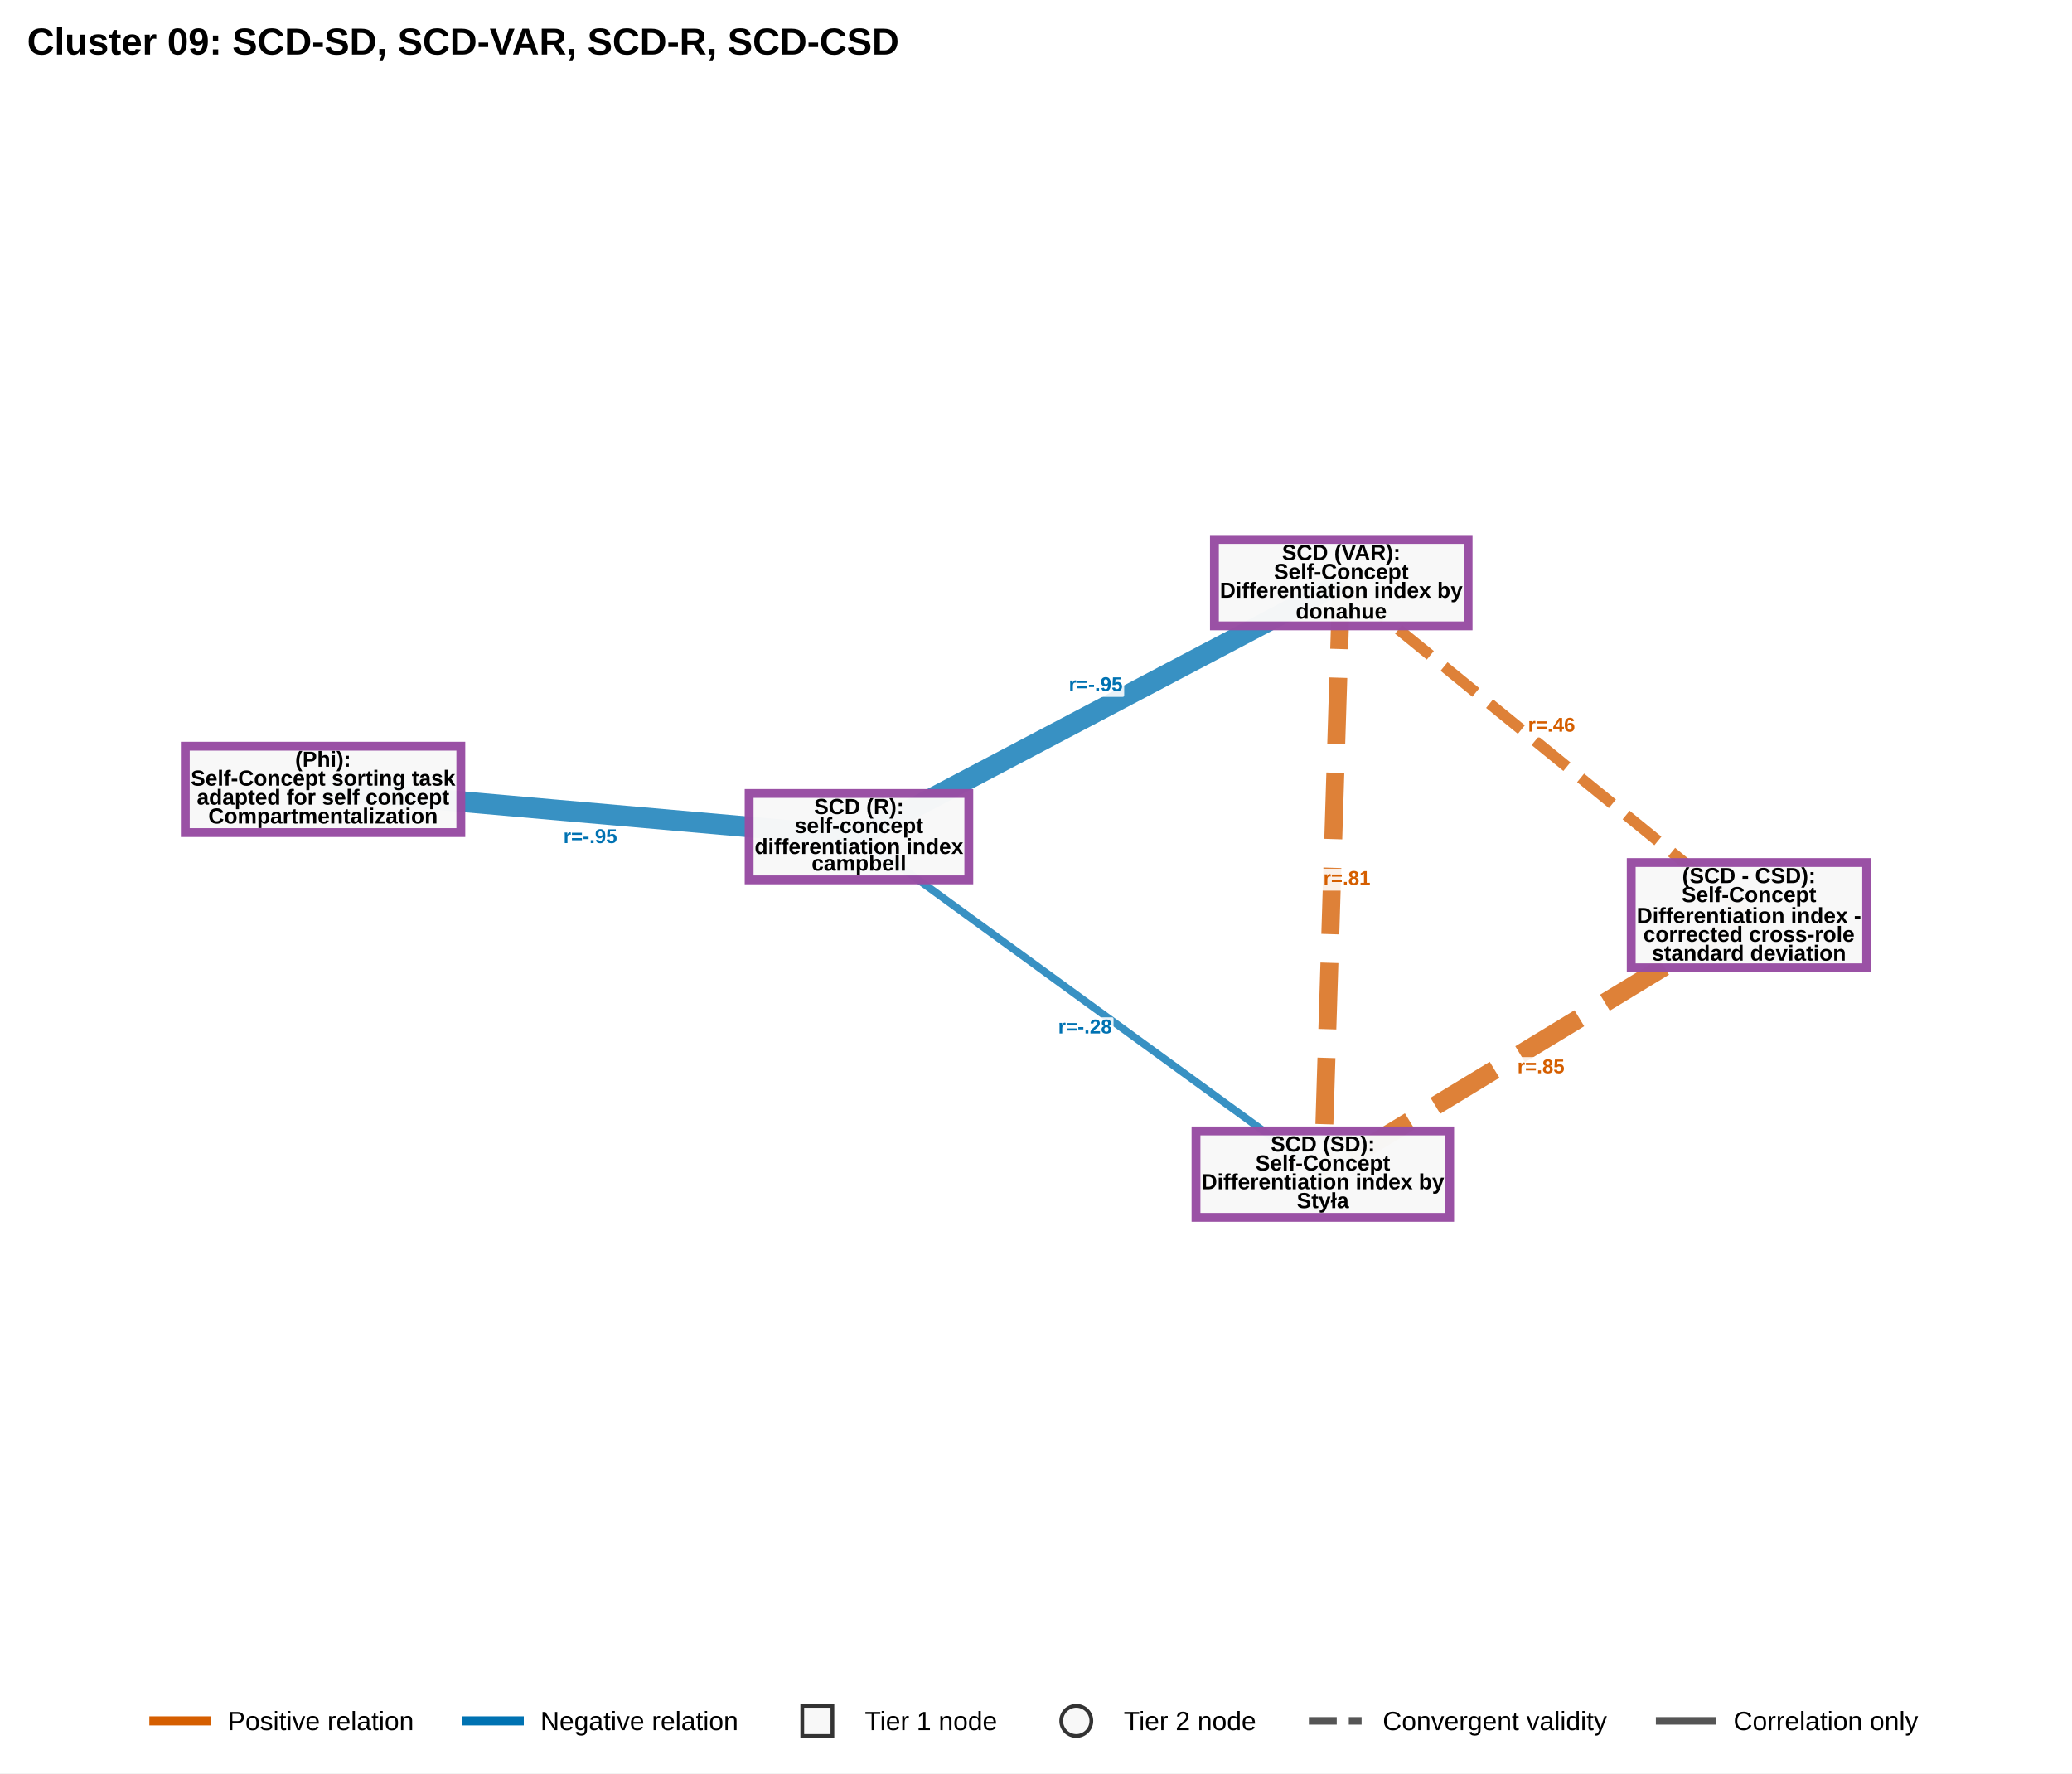
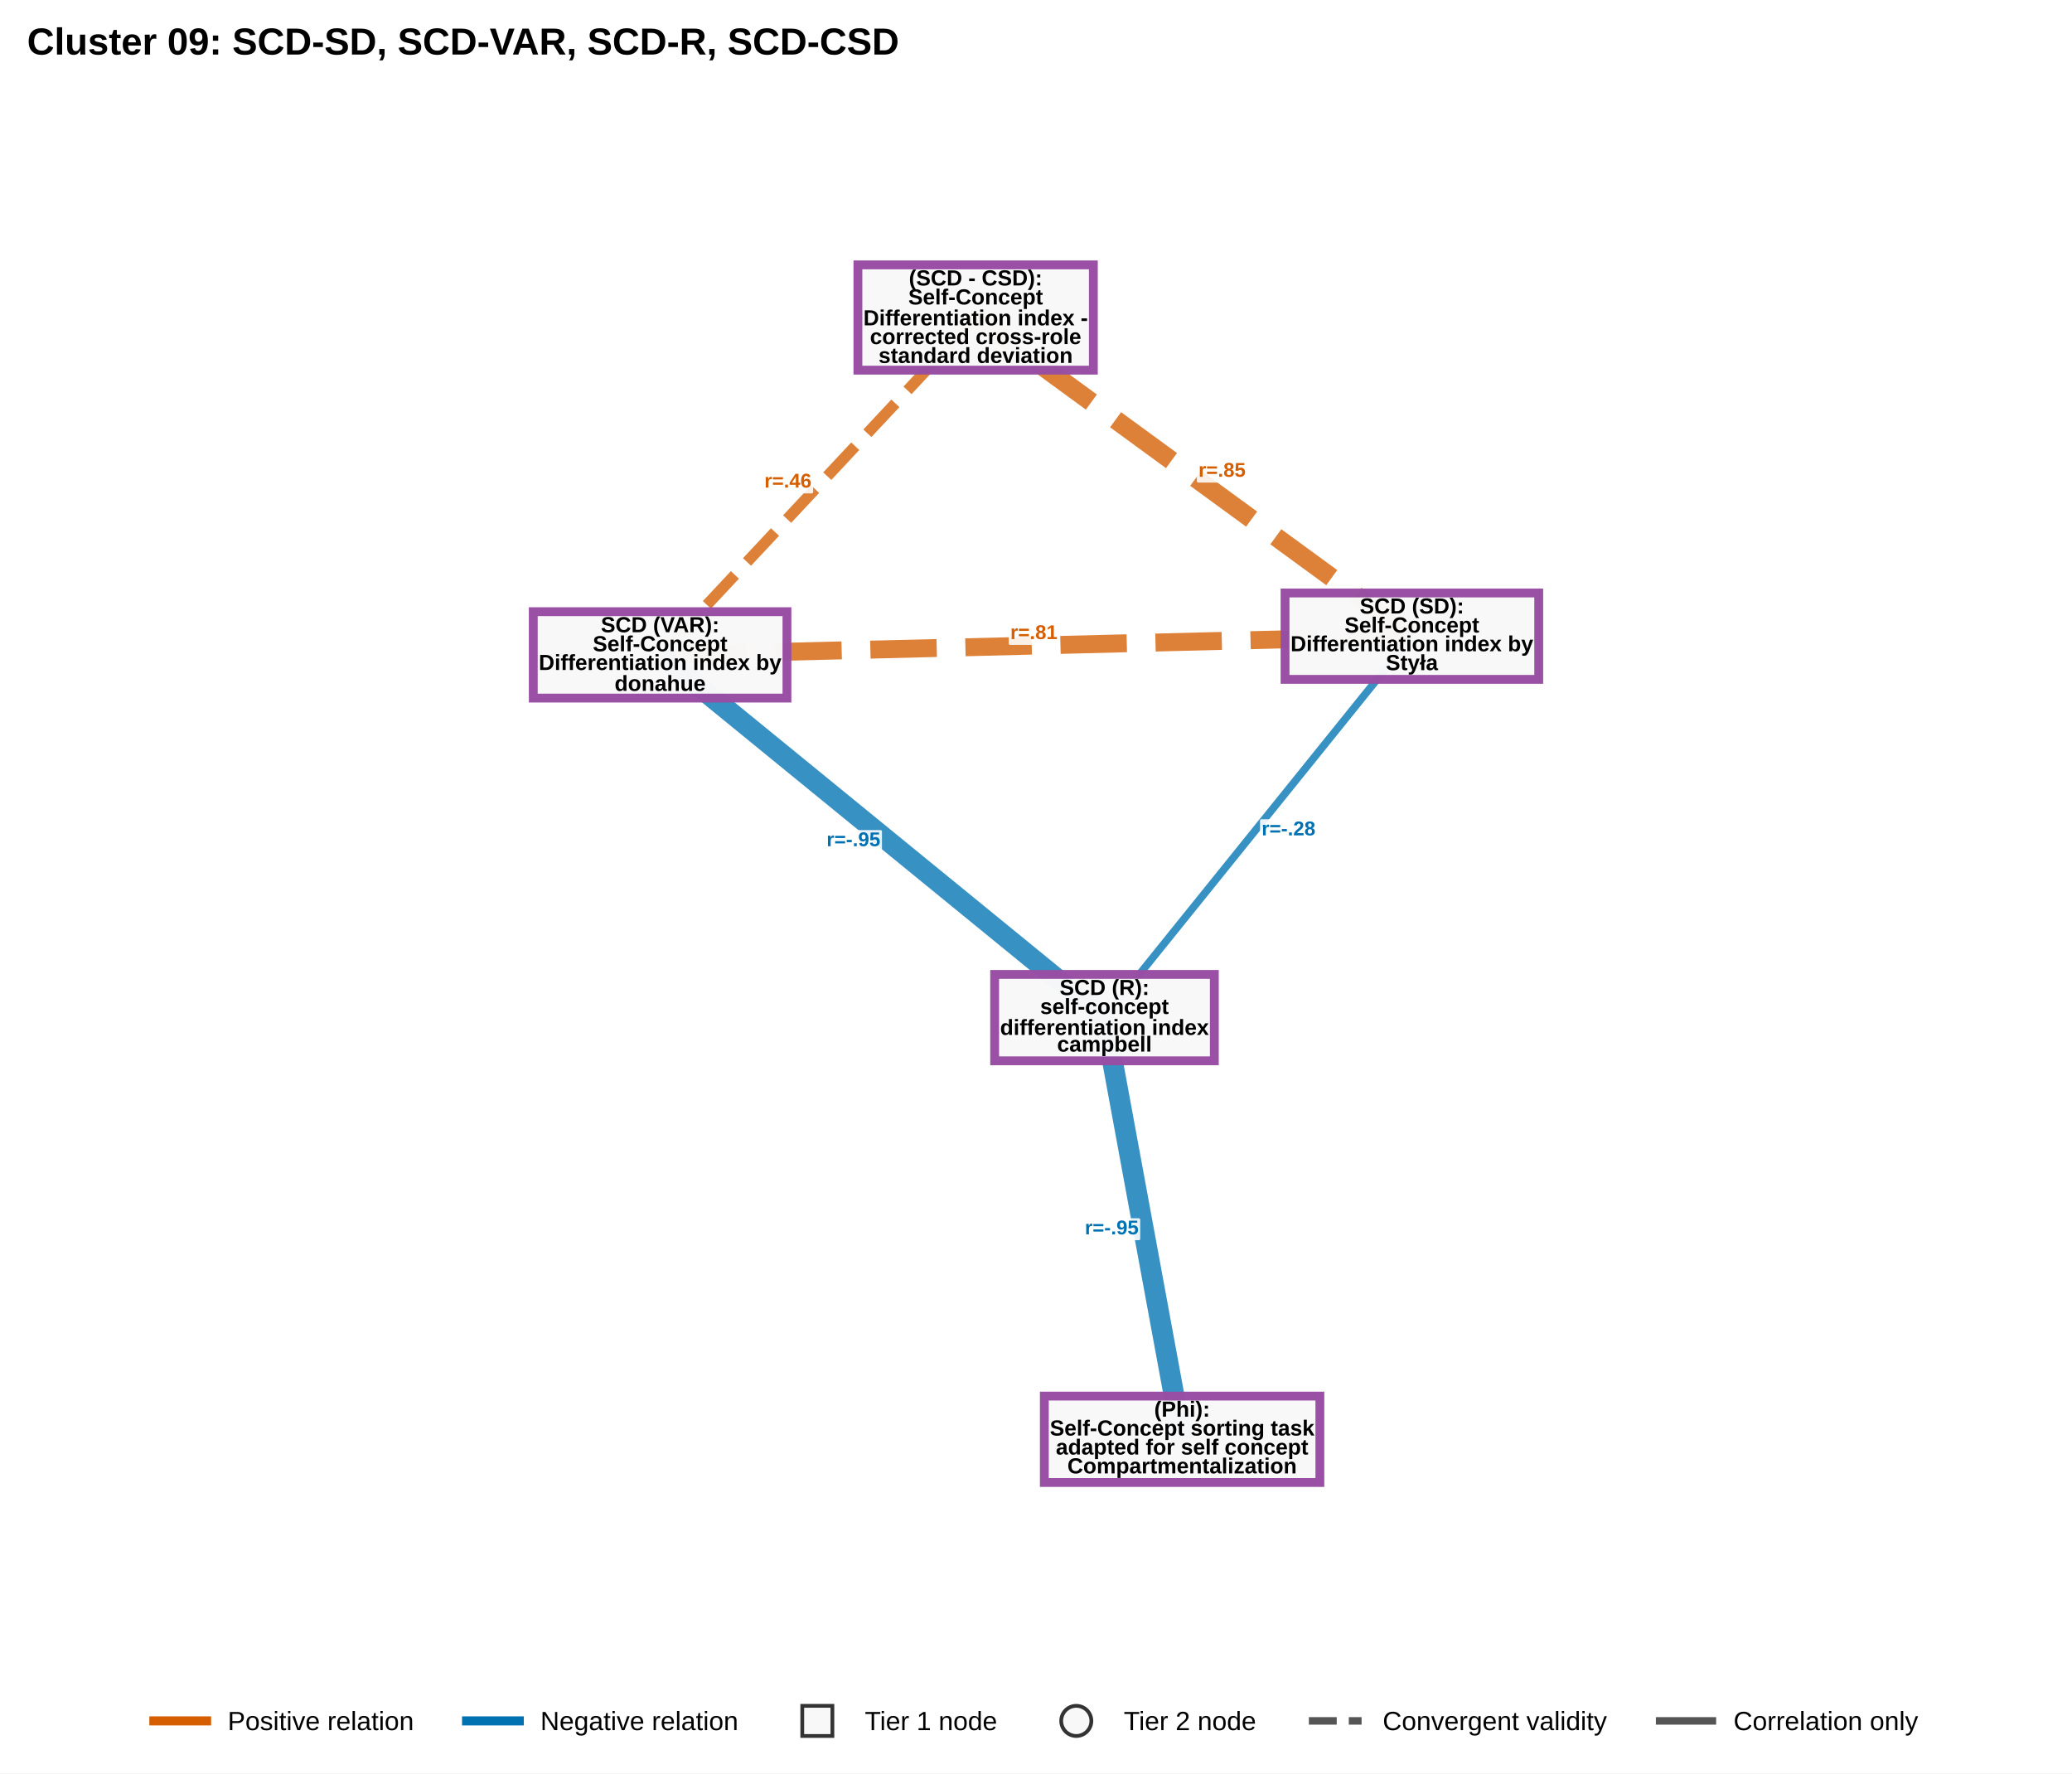
<svg xmlns="http://www.w3.org/2000/svg" xmlns:xlink="http://www.w3.org/1999/xlink" width="550.08pt" height="470.698pt" viewBox="0 0 550.08 470.698" version="1.1">
  <defs>
    <style type="text/css">*{stroke-linejoin: round; stroke-linecap: butt}</style>
  </defs>
  <g id="figure_1">
    <g id="patch_1">
      <path d="M 0 470.698  L 550.08 470.698  L 550.08 0  L 0 0  z " style="fill: #ffffff" />
    </g>
    <g id="axes_1">
      <g id="LineCollection_1">
-         <path d="M 464.314 242.913  L 351.19 311.648  " clip-path="url(#p5286688bc4)" style="fill: none; stroke-dasharray: 18.389,7.952; stroke-dashoffset: 0; stroke: #d55e00; stroke-opacity: 0.78; stroke-width: 4.97" />
-         <path d="M 464.314 242.913  L 356.082 154.657  " clip-path="url(#p5286688bc4)" style="fill: none; stroke-dasharray: 10.885,4.707; stroke-dashoffset: 0; stroke: #d55e00; stroke-opacity: 0.78; stroke-width: 2.942" />
-         <path d="M 356.082 154.657  L 351.19 311.648  " clip-path="url(#p5286688bc4)" style="fill: none; stroke-dasharray: 17.619,7.619; stroke-dashoffset: 0; stroke: #d55e00; stroke-opacity: 0.78; stroke-width: 4.762" />
+         <path d="M 374.832 168.855  L 259.012 84.277  " clip-path="url(#pcafa069ee6)" style="fill: none; stroke-dasharray: 18.389,7.952; stroke-dashoffset: 0; stroke: #d55e00; stroke-opacity: 0.78; stroke-width: 4.97" />
+         <path d="M 374.832 168.855  L 175.248 173.824  " clip-path="url(#pcafa069ee6)" style="fill: none; stroke-dasharray: 17.619,7.619; stroke-dashoffset: 0; stroke: #d55e00; stroke-opacity: 0.78; stroke-width: 4.762" />
+         <path d="M 259.012 84.277  L 175.248 173.824  " clip-path="url(#pcafa069ee6)" style="fill: none; stroke-dasharray: 10.885,4.707; stroke-dashoffset: 0; stroke: #d55e00; stroke-opacity: 0.78; stroke-width: 2.942" />
      </g>
      <g id="LineCollection_2">
-         <path d="M 228.041 222.076  L 85.766 209.529  " clip-path="url(#p5286688bc4)" style="fill: none; stroke: #0072b2; stroke-opacity: 0.78; stroke-width: 5.49" />
-         <path d="M 228.041 222.076  L 351.19 311.648  " clip-path="url(#p5286688bc4)" style="fill: none; stroke: #0072b2; stroke-opacity: 0.78; stroke-width: 2.006" />
-         <path d="M 228.041 222.076  L 356.082 154.657  " clip-path="url(#p5286688bc4)" style="fill: none; stroke: #0072b2; stroke-opacity: 0.78; stroke-width: 5.49" />
+         <path d="M 313.828 382.027  L 293.223 270.104  " clip-path="url(#pcafa069ee6)" style="fill: none; stroke: #0072b2; stroke-opacity: 0.78; stroke-width: 5.49" />
+         <path d="M 374.832 168.855  L 293.223 270.104  " clip-path="url(#pcafa069ee6)" style="fill: none; stroke: #0072b2; stroke-opacity: 0.78; stroke-width: 2.006" />
+         <path d="M 293.223 270.104  L 175.248 173.824  " clip-path="url(#pcafa069ee6)" style="fill: none; stroke: #0072b2; stroke-opacity: 0.78; stroke-width: 5.49" />
      </g>
      <g id="text_1">
        <text style="font-weight: 700; font-size: 10px; font-family: 'Arial', 'Helvetica', 'DejaVu Sans', sans-serif; text-anchor: start" x="7.2" y="14.48" transform="rotate(-0 7.2 14.48027)">Cluster 09: SCD-SD, SCD-VAR, SCD-R, SCD-CSD</text>
      </g>
      <g id="legend_1">
        <g id="line2d_1">
          <path d="M 40.849 456.775  L 47.849 456.775  L 54.849 456.775  " style="fill: none; stroke: #d55e00; stroke-width: 2.4; stroke-linecap: square" />
        </g>
        <g id="text_2">
          <text style="font-size: 7px; font-family: 'Arial', 'Helvetica', 'DejaVu Sans', sans-serif; text-anchor: start" x="60.449" y="459.225" transform="rotate(-0 60.44898 459.2249)">Positive relation</text>
        </g>
        <g id="line2d_2">
          <path d="M 123.86 456.775  L 130.86 456.775  L 137.86 456.775  " style="fill: none; stroke: #0072b2; stroke-width: 2.4; stroke-linecap: square" />
        </g>
        <g id="text_3">
          <text style="font-size: 7px; font-family: 'Arial', 'Helvetica', 'DejaVu Sans', sans-serif; text-anchor: start" x="143.46" y="459.225" transform="rotate(-0 143.4602 459.2249)">Negative relation</text>
        </g>
        <g id="line2d_3">
          <path d="M 209.988 456.775  L 216.988 456.775  L 223.988 456.775  " style="fill: none" />
          <defs>
-             <path id="m2b5550d13d" d="M -4 4  L 4 4  L 4 -4  L -4 -4  z " style="stroke: #333333; stroke-linejoin: miter" />
+             <path id="m0146f70749" d="M -4 4  L 4 4  L 4 -4  L -4 -4  z " style="stroke: #333333; stroke-linejoin: miter" />
          </defs>
          <g>
-             <use xlink:href="#m2b5550d13d" x="216.988" y="456.775" style="fill: #f8f8f8; stroke: #333333; stroke-linejoin: miter" />
+             <use xlink:href="#m0146f70749" x="216.988" y="456.775" style="fill: #f8f8f8; stroke: #333333; stroke-linejoin: miter" />
          </g>
        </g>
        <g id="text_4">
          <text style="font-size: 7px; font-family: 'Arial', 'Helvetica', 'DejaVu Sans', sans-serif; text-anchor: start" x="229.588" y="459.225" transform="rotate(-0 229.5876 459.2249)">Tier 1 node</text>
        </g>
        <g id="line2d_4">
          <path d="M 278.735 456.775  L 285.735 456.775  L 292.735 456.775  " style="fill: none" />
          <defs>
-             <path id="m9237ac1928" d="M 0 4  C 1.061 4 2.078 3.579 2.828 2.828  C 3.579 2.078 4 1.061 4 0  C 4 -1.061 3.579 -2.078 2.828 -2.828  C 2.078 -3.579 1.061 -4 0 -4  C -1.061 -4 -2.078 -3.579 -2.828 -2.828  C -3.579 -2.078 -4 -1.061 -4 0  C -4 1.061 -3.579 2.078 -2.828 2.828  C -2.078 3.579 -1.061 4 0 4  z " style="stroke: #333333" />
+             <path id="m80e12da94c" d="M 0 4  C 1.061 4 2.078 3.579 2.828 2.828  C 3.579 2.078 4 1.061 4 0  C 4 -1.061 3.579 -2.078 2.828 -2.828  C 2.078 -3.579 1.061 -4 0 -4  C -1.061 -4 -2.078 -3.579 -2.828 -2.828  C -3.579 -2.078 -4 -1.061 -4 0  C -4 1.061 -3.579 2.078 -2.828 2.828  C -2.078 3.579 -1.061 4 0 4  z " style="stroke: #333333" />
          </defs>
          <g>
-             <use xlink:href="#m9237ac1928" x="285.735" y="456.775" style="fill: #f8f8f8; stroke: #333333" />
+             <use xlink:href="#m80e12da94c" x="285.735" y="456.775" style="fill: #f8f8f8; stroke: #333333" />
          </g>
        </g>
        <g id="text_5">
          <text style="font-size: 7px; font-family: 'Arial', 'Helvetica', 'DejaVu Sans', sans-serif; text-anchor: start" x="298.335" y="459.225" transform="rotate(-0 298.3352 459.2249)">Tier 2 node</text>
        </g>
        <g id="line2d_5">
          <path d="M 347.483 456.775  L 354.483 456.775  L 361.483 456.775  " style="fill: none; stroke-dasharray: 7.4,3.2; stroke-dashoffset: 0; stroke: #555555; stroke-width: 2" />
        </g>
        <g id="text_6">
          <text style="font-size: 7px; font-family: 'Arial', 'Helvetica', 'DejaVu Sans', sans-serif; text-anchor: start" x="367.083" y="459.225" transform="rotate(-0 367.0829 459.2249)">Convergent validity</text>
        </g>
        <g id="line2d_6">
          <path d="M 440.61 456.775  L 447.61 456.775  L 454.61 456.775  " style="fill: none; stroke: #555555; stroke-width: 2; stroke-linecap: square" />
        </g>
        <g id="text_7">
          <text style="font-size: 7px; font-family: 'Arial', 'Helvetica', 'DejaVu Sans', sans-serif; text-anchor: start" x="460.21" y="459.225" transform="rotate(-0 460.2102 459.2249)">Correlation only</text>
        </g>
      </g>
      <g id="text_8">
        <g id="patch_2">
-           <path d="M 433.059 256.882  L 495.568 256.882  L 495.568 228.944  L 433.059 228.944  z " style="fill: #f8f8f8; opacity: 0.98; stroke: #984ea3; stroke-width: 2.35; stroke-linejoin: miter" />
+           <path d="M 277.253 393.493  L 350.402 393.493  L 350.402 370.562  L 277.253 370.562  z " style="fill: #f8f8f8; opacity: 0.98; stroke: #984ea3; stroke-width: 2.35; stroke-linejoin: miter" />
        </g>
-         <text style="font-weight: 700; font-size: 5.8px; font-family: 'Arial', 'Helvetica', 'DejaVu Sans', sans-serif" transform="translate(446.5937 234.3982)">(SCD - CSD):</text>
-         <text style="font-weight: 700; font-size: 5.8px; font-family: 'Arial', 'Helvetica', 'DejaVu Sans', sans-serif" transform="translate(446.4306 239.444)">Self-Concept</text>
-         <text style="font-weight: 700; font-size: 5.8px; font-family: 'Arial', 'Helvetica', 'DejaVu Sans', sans-serif" transform="translate(434.5088 244.99)">Differentiation index -</text>
-         <text style="font-weight: 700; font-size: 5.8px; font-family: 'Arial', 'Helvetica', 'DejaVu Sans', sans-serif" transform="translate(436.2697 249.9623)">corrected cross-role</text>
-         <text style="font-weight: 700; font-size: 5.8px; font-family: 'Arial', 'Helvetica', 'DejaVu Sans', sans-serif" transform="translate(438.5331 254.9701)">standard deviation</text>
+         <text style="font-weight: 700; font-size: 5.8px; font-family: 'Arial', 'Helvetica', 'DejaVu Sans', sans-serif" transform="translate(306.4195 376.0163)">(Phi):</text>
+         <text style="font-weight: 700; font-size: 5.8px; font-family: 'Arial', 'Helvetica', 'DejaVu Sans', sans-serif" transform="translate(278.7032 381.024)">Self-Concept sorting task</text>
+         <text style="font-weight: 700; font-size: 5.8px; font-family: 'Arial', 'Helvetica', 'DejaVu Sans', sans-serif" transform="translate(280.3136 386.0698)">adapted for self concept</text>
+         <text style="font-weight: 700; font-size: 5.8px; font-family: 'Arial', 'Helvetica', 'DejaVu Sans', sans-serif" transform="translate(283.3763 391.0775)">Compartmentalization</text>
      </g>
      <g id="text_9">
        <g id="patch_3">
-           <path d="M 198.881 233.542  L 257.202 233.542  L 257.202 210.611  L 198.881 210.611  z " style="fill: #f8f8f8; opacity: 0.98; stroke: #984ea3; stroke-width: 2.35; stroke-linejoin: miter" />
+           <path d="M 341.159 180.321  L 408.505 180.321  L 408.505 157.39  L 341.159 157.39  z " style="fill: #f8f8f8; opacity: 0.98; stroke: #984ea3; stroke-width: 2.35; stroke-linejoin: miter" />
        </g>
-         <text style="font-weight: 700; font-size: 5.8px; font-family: 'Arial', 'Helvetica', 'DejaVu Sans', sans-serif" transform="translate(216.1215 216.0653)">SCD (R):</text>
-         <text style="font-weight: 700; font-size: 5.8px; font-family: 'Arial', 'Helvetica', 'DejaVu Sans', sans-serif" transform="translate(210.9617 221.1111)">self-concept</text>
-         <text style="font-weight: 700; font-size: 5.8px; font-family: 'Arial', 'Helvetica', 'DejaVu Sans', sans-serif" transform="translate(200.331 226.6571)">differentiation index</text>
-         <text style="font-weight: 700; font-size: 5.8px; font-family: 'Arial', 'Helvetica', 'DejaVu Sans', sans-serif" transform="translate(215.4708 231.0911)">campbell</text>
+         <text style="font-weight: 700; font-size: 5.8px; font-family: 'Arial', 'Helvetica', 'DejaVu Sans', sans-serif" transform="translate(360.9775 162.8446)">SCD (SD):</text>
+         <text style="font-weight: 700; font-size: 5.8px; font-family: 'Arial', 'Helvetica', 'DejaVu Sans', sans-serif" transform="translate(356.9488 167.8904)">Self-Concept</text>
+         <text style="font-weight: 700; font-size: 5.8px; font-family: 'Arial', 'Helvetica', 'DejaVu Sans', sans-serif" transform="translate(342.6087 172.86)">Differentiation index by</text>
+         <text style="font-weight: 700; font-size: 5.8px; font-family: 'Arial', 'Helvetica', 'DejaVu Sans', sans-serif" transform="translate(367.9008 177.8678)">Styła</text>
      </g>
      <g id="text_10">
        <g id="patch_4">
-           <path d="M 322.409 166.122  L 389.755 166.122  L 389.755 143.192  L 322.409 143.192  z " style="fill: #f8f8f8; opacity: 0.98; stroke: #984ea3; stroke-width: 2.35; stroke-linejoin: miter" />
+           <path d="M 264.062 281.57  L 322.383 281.57  L 322.383 258.639  L 264.062 258.639  z " style="fill: #f8f8f8; opacity: 0.98; stroke: #984ea3; stroke-width: 2.35; stroke-linejoin: miter" />
        </g>
-         <text style="font-weight: 700; font-size: 5.8px; font-family: 'Arial', 'Helvetica', 'DejaVu Sans', sans-serif" transform="translate(340.3487 148.6462)">SCD (VAR):</text>
-         <text style="font-weight: 700; font-size: 5.8px; font-family: 'Arial', 'Helvetica', 'DejaVu Sans', sans-serif" transform="translate(338.1991 153.692)">Self-Concept</text>
-         <text style="font-weight: 700; font-size: 5.8px; font-family: 'Arial', 'Helvetica', 'DejaVu Sans', sans-serif" transform="translate(323.859 158.6616)">Differentiation index by</text>
-         <text style="font-weight: 700; font-size: 5.8px; font-family: 'Arial', 'Helvetica', 'DejaVu Sans', sans-serif" transform="translate(344.0005 164.2104)">donahue</text>
+         <text style="font-weight: 700; font-size: 5.8px; font-family: 'Arial', 'Helvetica', 'DejaVu Sans', sans-serif" transform="translate(281.3027 264.0935)">SCD (R):</text>
+         <text style="font-weight: 700; font-size: 5.8px; font-family: 'Arial', 'Helvetica', 'DejaVu Sans', sans-serif" transform="translate(276.143 269.1393)">self-concept</text>
+         <text style="font-weight: 700; font-size: 5.8px; font-family: 'Arial', 'Helvetica', 'DejaVu Sans', sans-serif" transform="translate(265.5122 274.6853)">differentiation index</text>
+         <text style="font-weight: 700; font-size: 5.8px; font-family: 'Arial', 'Helvetica', 'DejaVu Sans', sans-serif" transform="translate(280.652 279.1193)">campbell</text>
      </g>
      <g id="text_11">
        <g id="patch_5">
-           <path d="M 317.517 323.113  L 384.864 323.113  L 384.864 300.182  L 317.517 300.182  z " style="fill: #f8f8f8; opacity: 0.98; stroke: #984ea3; stroke-width: 2.35; stroke-linejoin: miter" />
+           <path d="M 227.757 98.247  L 290.267 98.247  L 290.267 70.308  L 227.757 70.308  z " style="fill: #f8f8f8; opacity: 0.98; stroke: #984ea3; stroke-width: 2.35; stroke-linejoin: miter" />
        </g>
-         <text style="font-weight: 700; font-size: 5.8px; font-family: 'Arial', 'Helvetica', 'DejaVu Sans', sans-serif" transform="translate(337.3362 305.6367)">SCD (SD):</text>
-         <text style="font-weight: 700; font-size: 5.8px; font-family: 'Arial', 'Helvetica', 'DejaVu Sans', sans-serif" transform="translate(333.3075 310.6825)">Self-Concept</text>
-         <text style="font-weight: 700; font-size: 5.8px; font-family: 'Arial', 'Helvetica', 'DejaVu Sans', sans-serif" transform="translate(318.9674 315.6521)">Differentiation index by</text>
-         <text style="font-weight: 700; font-size: 5.8px; font-family: 'Arial', 'Helvetica', 'DejaVu Sans', sans-serif" transform="translate(344.2595 320.6599)">Styła</text>
+         <text style="font-weight: 700; font-size: 5.8px; font-family: 'Arial', 'Helvetica', 'DejaVu Sans', sans-serif" transform="translate(241.2918 75.76272)">(SCD - CSD):</text>
+         <text style="font-weight: 700; font-size: 5.8px; font-family: 'Arial', 'Helvetica', 'DejaVu Sans', sans-serif" transform="translate(241.1287 80.80849)">Self-Concept</text>
+         <text style="font-weight: 700; font-size: 5.8px; font-family: 'Arial', 'Helvetica', 'DejaVu Sans', sans-serif" transform="translate(229.207 86.35452)">Differentiation index -</text>
+         <text style="font-weight: 700; font-size: 5.8px; font-family: 'Arial', 'Helvetica', 'DejaVu Sans', sans-serif" transform="translate(230.9678 91.32689)">corrected cross-role</text>
+         <text style="font-weight: 700; font-size: 5.8px; font-family: 'Arial', 'Helvetica', 'DejaVu Sans', sans-serif" transform="translate(233.2312 96.3346)">standard deviation</text>
      </g>
      <g id="text_12">
        <g id="patch_6">
-           <path d="M 49.192 220.994  L 122.341 220.994  L 122.341 198.064  L 49.192 198.064  z " style="fill: #f8f8f8; opacity: 0.98; stroke: #984ea3; stroke-width: 2.35; stroke-linejoin: miter" />
+           <path d="M 141.575 185.29  L 208.921 185.29  L 208.921 162.359  L 141.575 162.359  z " style="fill: #f8f8f8; opacity: 0.98; stroke: #984ea3; stroke-width: 2.35; stroke-linejoin: miter" />
        </g>
-         <text style="font-weight: 700; font-size: 5.8px; font-family: 'Arial', 'Helvetica', 'DejaVu Sans', sans-serif" transform="translate(78.35826 203.5181)">(Phi):</text>
-         <text style="font-weight: 700; font-size: 5.8px; font-family: 'Arial', 'Helvetica', 'DejaVu Sans', sans-serif" transform="translate(50.64196 208.5258)">Self-Concept sorting task</text>
-         <text style="font-weight: 700; font-size: 5.8px; font-family: 'Arial', 'Helvetica', 'DejaVu Sans', sans-serif" transform="translate(52.25237 213.5716)">adapted for self concept</text>
-         <text style="font-weight: 700; font-size: 5.8px; font-family: 'Arial', 'Helvetica', 'DejaVu Sans', sans-serif" transform="translate(55.31504 218.5793)">Compartmentalization</text>
+         <text style="font-weight: 700; font-size: 5.8px; font-family: 'Arial', 'Helvetica', 'DejaVu Sans', sans-serif" transform="translate(159.5148 167.8134)">SCD (VAR):</text>
+         <text style="font-weight: 700; font-size: 5.8px; font-family: 'Arial', 'Helvetica', 'DejaVu Sans', sans-serif" transform="translate(157.3652 172.8592)">Self-Concept</text>
+         <text style="font-weight: 700; font-size: 5.8px; font-family: 'Arial', 'Helvetica', 'DejaVu Sans', sans-serif" transform="translate(143.0251 177.8288)">Differentiation index by</text>
+         <text style="font-weight: 700; font-size: 5.8px; font-family: 'Arial', 'Helvetica', 'DejaVu Sans', sans-serif" transform="translate(163.1665 183.3776)">donahue</text>
      </g>
      <g id="text_13">
        <g id="patch_7">
-           <path d="M 402.824 286.407  L 415.349 286.407  Q 415.773 286.407 415.773 285.983  L 415.773 281.009  Q 415.773 280.585 415.349 280.585  L 402.824 280.585  Q 402.4 280.585 402.4 281.009  L 402.4 285.983  Q 402.4 286.407 402.824 286.407  z " style="fill: #ffffff; opacity: 0.88" />
+           <path d="M 287.997 329.185  L 302.287 329.185  Q 302.711 329.185 302.711 328.761  L 302.711 323.787  Q 302.711 323.363 302.287 323.363  L 287.997 323.363  Q 287.573 323.363 287.573 323.787  L 287.573 328.761  Q 287.573 329.185 287.997 329.185  z " style="fill: #ffffff; opacity: 0.88" />
        </g>
-         <text style="font-weight: 700; font-size: 5.3px; font-family: 'Arial', 'Helvetica', 'DejaVu Sans', sans-serif; text-anchor: middle; fill: #d55e00" x="409.086" y="284.868" transform="rotate(-0 409.0865 284.8676)">r=.85</text>
+         <text style="font-weight: 700; font-size: 5.3px; font-family: 'Arial', 'Helvetica', 'DejaVu Sans', sans-serif; text-anchor: middle; fill: #0072b2" x="295.142" y="327.646" transform="rotate(-0 295.1419 327.646)">r=-.95</text>
      </g>
      <g id="text_14">
        <g id="patch_8">
-           <path d="M 405.649 195.749  L 418.174 195.749  Q 418.598 195.749 418.598 195.325  L 418.598 190.351  Q 418.598 189.927 418.174 189.927  L 405.649 189.927  Q 405.225 189.927 405.225 190.351  L 405.225 195.325  Q 405.225 195.749 405.649 195.749  z " style="fill: #ffffff; opacity: 0.88" />
+           <path d="M 318.164 128.088  L 330.689 128.088  Q 331.113 128.088 331.113 127.664  L 331.113 122.69  Q 331.113 122.266 330.689 122.266  L 318.164 122.266  Q 317.74 122.266 317.74 122.69  L 317.74 127.664  Q 317.74 128.088 318.164 128.088  z " style="fill: #ffffff; opacity: 0.88" />
        </g>
-         <text style="font-weight: 700; font-size: 5.3px; font-family: 'Arial', 'Helvetica', 'DejaVu Sans', sans-serif; text-anchor: middle; fill: #d55e00" x="411.911" y="194.209" transform="rotate(-0 411.9113 194.2094)">r=.46</text>
+         <text style="font-weight: 700; font-size: 5.3px; font-family: 'Arial', 'Helvetica', 'DejaVu Sans', sans-serif; text-anchor: middle; fill: #d55e00" x="324.426" y="126.548" transform="rotate(-0 324.4264 126.5483)">r=.85</text>
      </g>
      <g id="text_15">
        <g id="patch_9">
-           <path d="M 149.553 225.313  L 163.843 225.313  Q 164.267 225.313 164.267 224.889  L 164.267 219.915  Q 164.267 219.491 163.843 219.491  L 149.553 219.491  Q 149.129 219.491 149.129 219.915  L 149.129 224.889  Q 149.129 225.313 149.553 225.313  z " style="fill: #ffffff; opacity: 0.88" />
+           <path d="M 334.938 223.269  L 349.228 223.269  Q 349.652 223.269 349.652 222.845  L 349.652 217.871  Q 349.652 217.447 349.228 217.447  L 334.938 217.447  Q 334.514 217.447 334.514 217.871  L 334.514 222.845  Q 334.514 223.269 334.938 223.269  z " style="fill: #ffffff; opacity: 0.88" />
        </g>
-         <text style="font-weight: 700; font-size: 5.3px; font-family: 'Arial', 'Helvetica', 'DejaVu Sans', sans-serif; text-anchor: middle; fill: #0072b2" x="156.698" y="223.774" transform="rotate(-0 156.6982 223.7739)">r=-.95</text>
+         <text style="font-weight: 700; font-size: 5.3px; font-family: 'Arial', 'Helvetica', 'DejaVu Sans', sans-serif; text-anchor: middle; fill: #0072b2" x="342.083" y="221.73" transform="rotate(-0 342.0832 221.7295)">r=-.28</text>
      </g>
      <g id="text_16">
        <g id="patch_10">
-           <path d="M 280.912 275.839  L 295.202 275.839  Q 295.626 275.839 295.626 275.415  L 295.626 270.441  Q 295.626 270.017 295.202 270.017  L 280.912 270.017  Q 280.488 270.017 280.488 270.441  L 280.488 275.415  Q 280.488 275.839 280.912 275.839  z " style="fill: #ffffff; opacity: 0.88" />
+           <path d="M 268.21 171.168  L 280.735 171.168  Q 281.159 171.168 281.159 170.744  L 281.159 165.77  Q 281.159 165.346 280.735 165.346  L 268.21 165.346  Q 267.786 165.346 267.786 165.77  L 267.786 170.744  Q 267.786 171.168 268.21 171.168  z " style="fill: #ffffff; opacity: 0.88" />
        </g>
-         <text style="font-weight: 700; font-size: 5.3px; font-family: 'Arial', 'Helvetica', 'DejaVu Sans', sans-serif; text-anchor: middle; fill: #0072b2" x="288.057" y="274.3" transform="rotate(-0 288.057 274.2996)">r=-.28</text>
+         <text style="font-weight: 700; font-size: 5.3px; font-family: 'Arial', 'Helvetica', 'DejaVu Sans', sans-serif; text-anchor: middle; fill: #d55e00" x="274.472" y="169.629" transform="rotate(-0 274.4725 169.6286)">r=.81</text>
      </g>
      <g id="text_17">
        <g id="patch_11">
-           <path d="M 283.743 184.97  L 298.033 184.97  Q 298.457 184.97 298.457 184.546  L 298.457 179.572  Q 298.457 179.148 298.033 179.148  L 283.743 179.148  Q 283.319 179.148 283.319 179.572  L 283.319 184.546  Q 283.319 184.97 283.743 184.97  z " style="fill: #ffffff; opacity: 0.88" />
+           <path d="M 219.43 226.145  L 233.72 226.145  Q 234.144 226.145 234.144 225.721  L 234.144 220.747  Q 234.144 220.323 233.72 220.323  L 219.43 220.323  Q 219.006 220.323 219.006 220.747  L 219.006 225.721  Q 219.006 226.145 219.43 226.145  z " style="fill: #ffffff; opacity: 0.88" />
        </g>
-         <text style="font-weight: 700; font-size: 5.3px; font-family: 'Arial', 'Helvetica', 'DejaVu Sans', sans-serif; text-anchor: middle; fill: #0072b2" x="290.888" y="183.431" transform="rotate(-0 290.8884 183.431)">r=-.95</text>
+         <text style="font-weight: 700; font-size: 5.3px; font-family: 'Arial', 'Helvetica', 'DejaVu Sans', sans-serif; text-anchor: middle; fill: #0072b2" x="226.575" y="224.605" transform="rotate(-0 226.5748 224.6052)">r=-.95</text>
      </g>
      <g id="text_18">
        <g id="patch_12">
-           <path d="M 351.297 236.409  L 363.822 236.409  Q 364.246 236.409 364.246 235.985  L 364.246 231.011  Q 364.246 230.587 363.822 230.587  L 351.297 230.587  Q 350.873 230.587 350.873 231.011  L 350.873 235.985  Q 350.873 236.409 351.297 236.409  z " style="fill: #ffffff; opacity: 0.88" />
+           <path d="M 202.922 130.957  L 215.447 130.957  Q 215.871 130.957 215.871 130.533  L 215.871 125.559  Q 215.871 125.135 215.447 125.135  L 202.922 125.135  Q 202.498 125.135 202.498 125.559  L 202.498 130.533  Q 202.498 130.957 202.922 130.957  z " style="fill: #ffffff; opacity: 0.88" />
        </g>
-         <text style="font-weight: 700; font-size: 5.3px; font-family: 'Arial', 'Helvetica', 'DejaVu Sans', sans-serif; text-anchor: middle; fill: #d55e00" x="357.559" y="234.87" transform="rotate(-0 357.5592 234.8698)">r=.81</text>
+         <text style="font-weight: 700; font-size: 5.3px; font-family: 'Arial', 'Helvetica', 'DejaVu Sans', sans-serif; text-anchor: middle; fill: #d55e00" x="209.185" y="129.417" transform="rotate(-0 209.1845 129.4173)">r=.46</text>
      </g>
    </g>
  </g>
  <defs>
-     <clipPath id="p5286688bc4">
+     <clipPath id="pcafa069ee6">
      <rect x="7.2" y="22.48" width="535.68" height="421.344" />
    </clipPath>
  </defs>
</svg>
